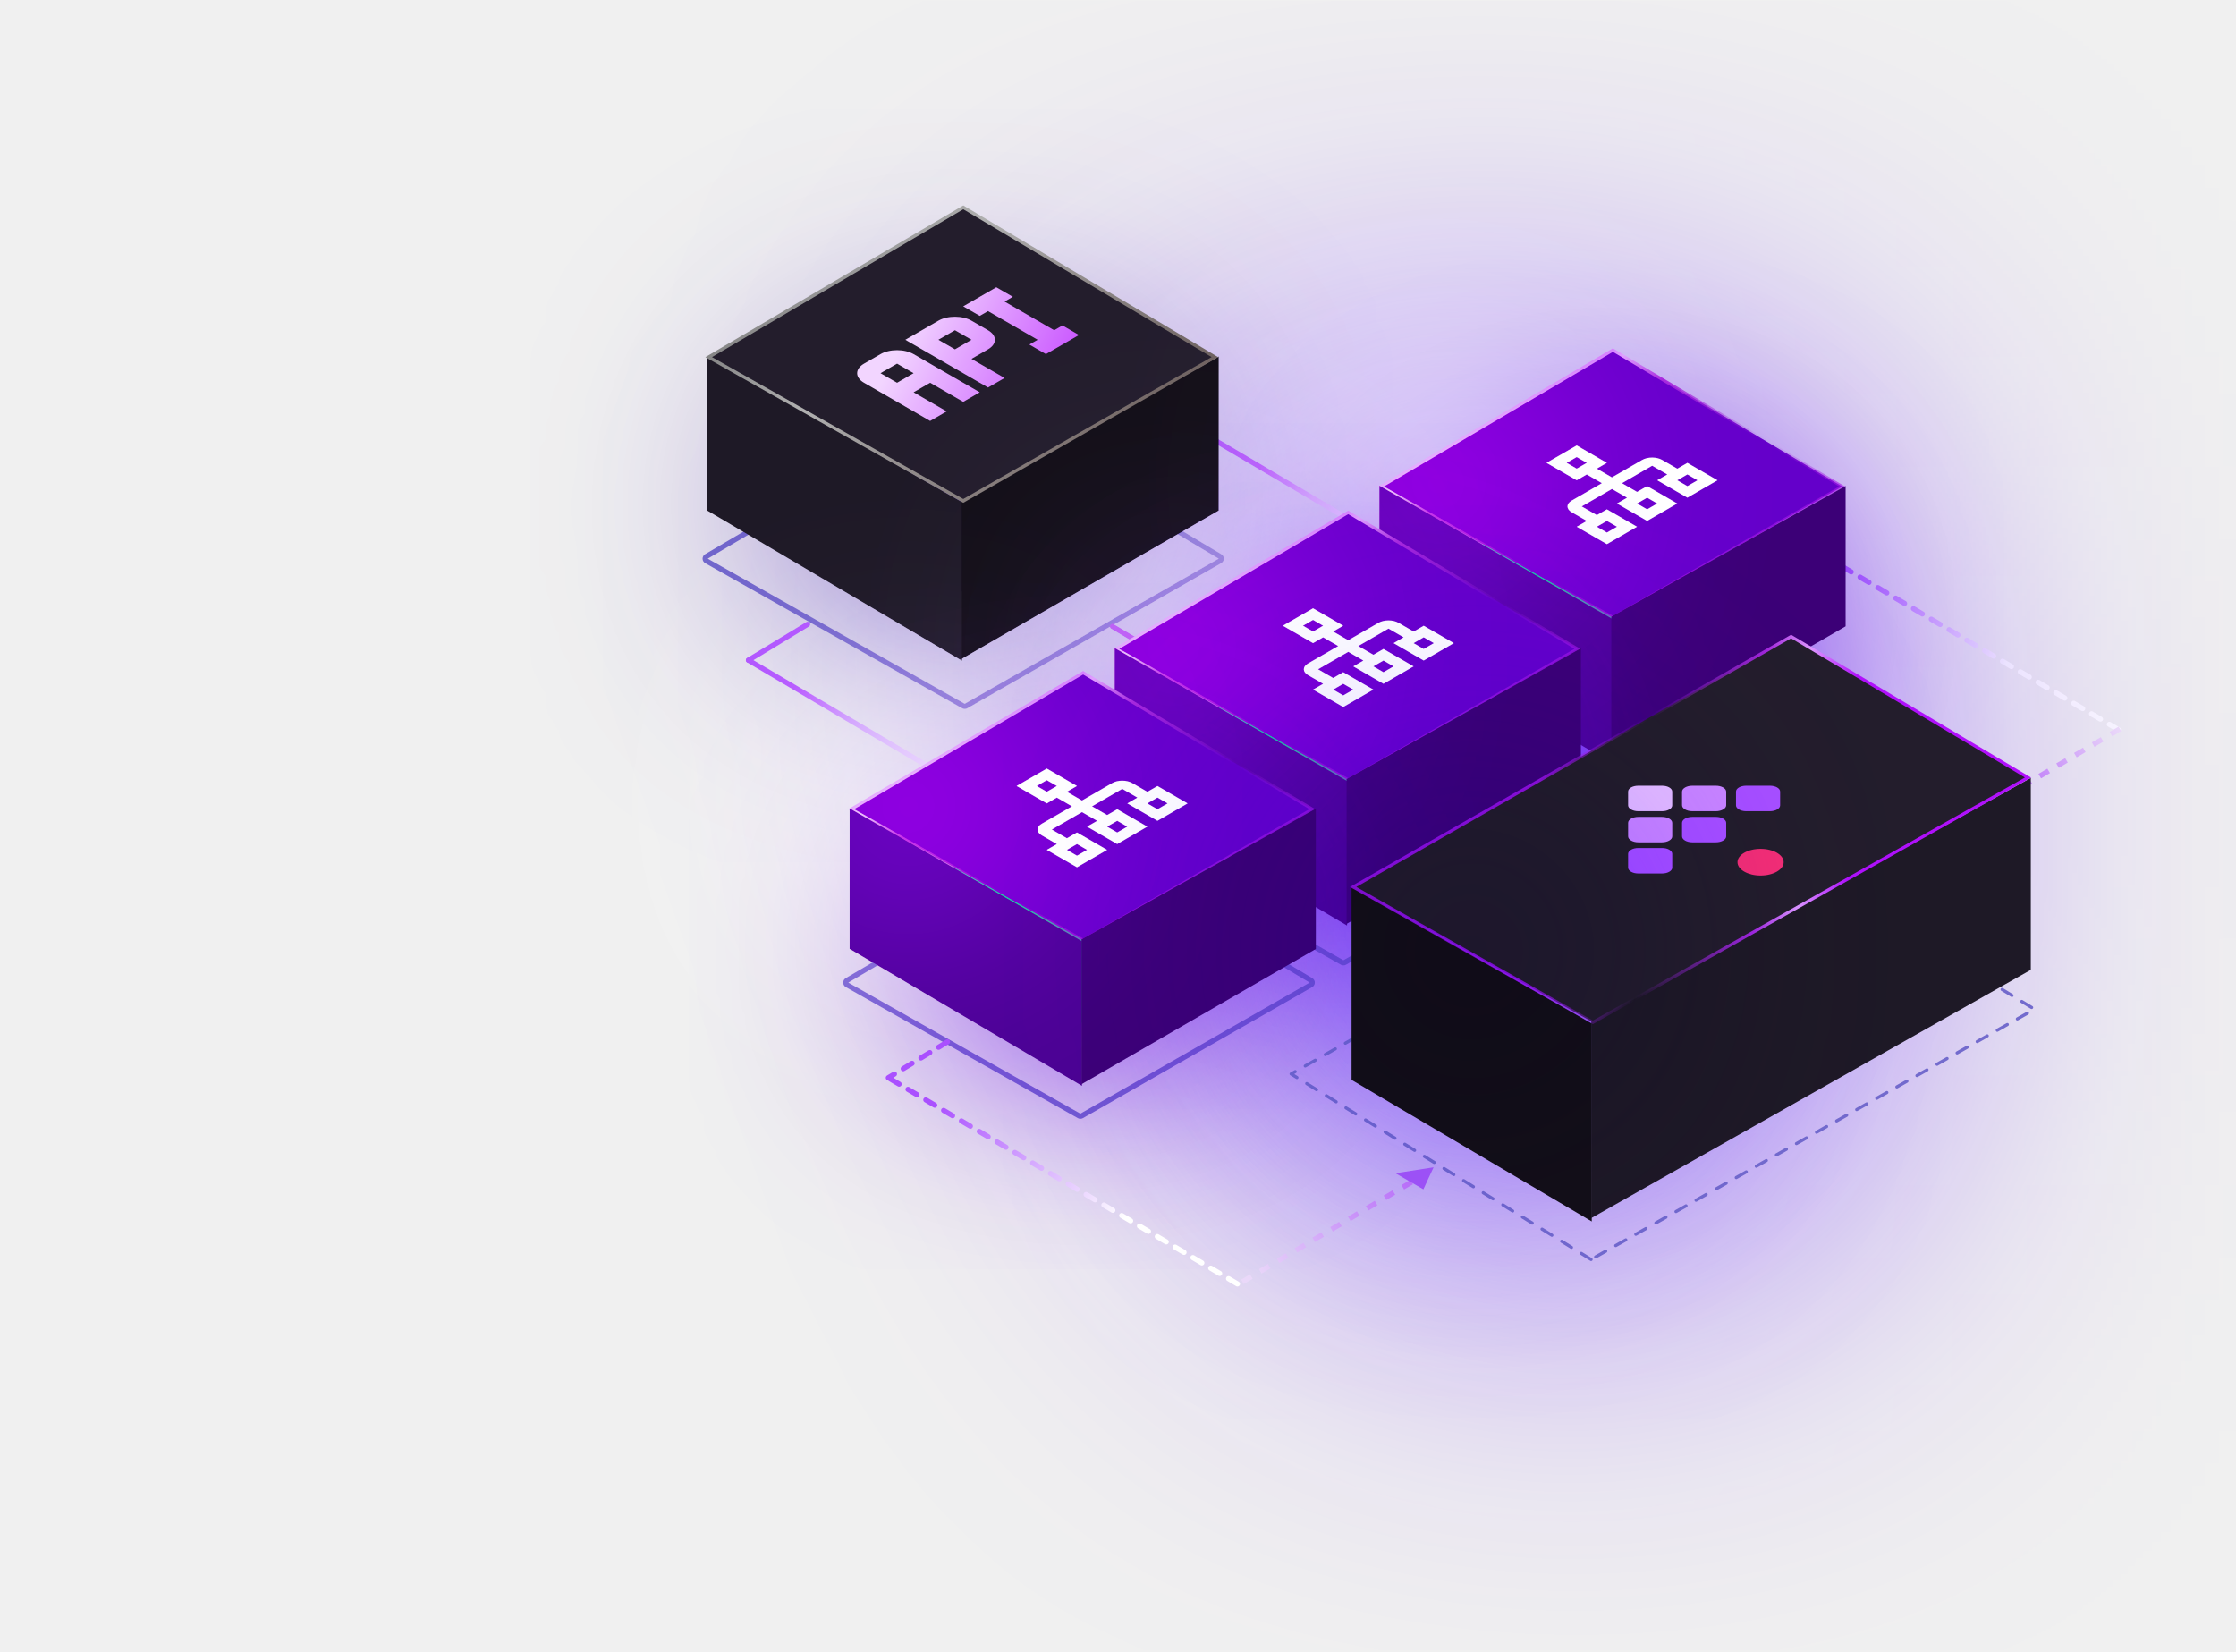
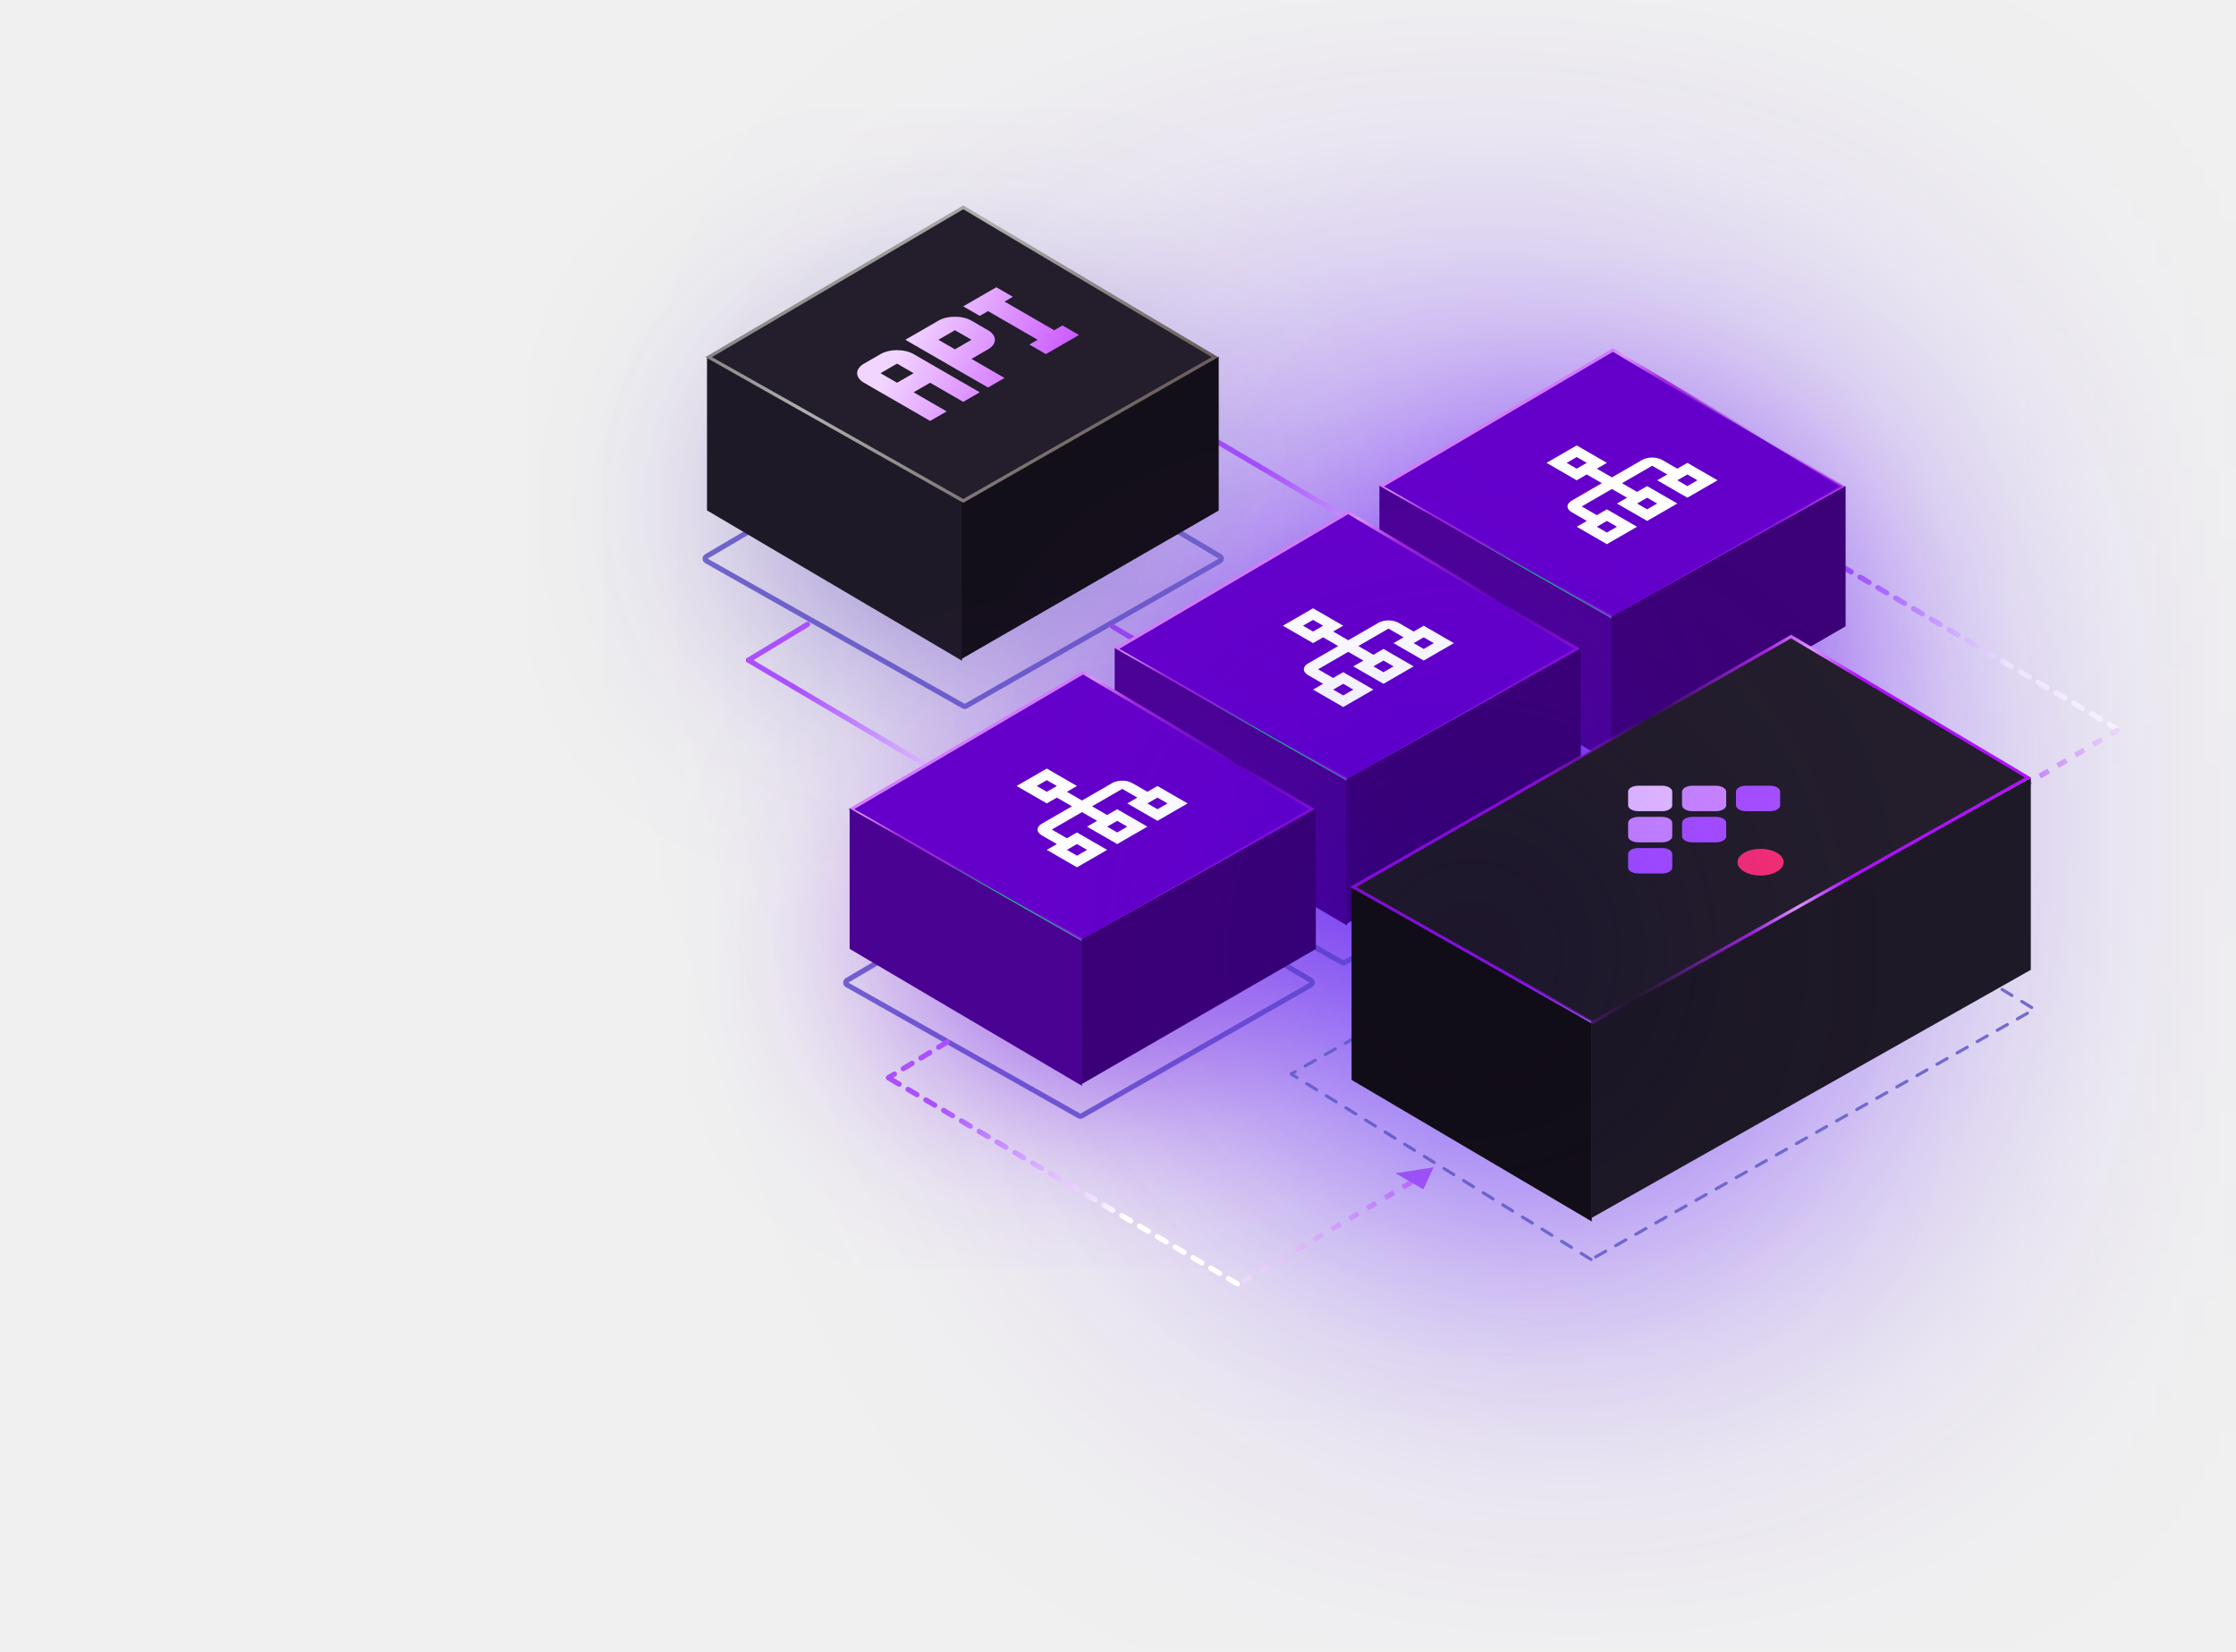
<svg xmlns="http://www.w3.org/2000/svg" width="865" height="639" viewBox="0 0 865 639" fill="none">
  <path d="M819.452 282.242L684.395 202.489" stroke="url(#paint0_linear_8579_19816)" stroke-width="2" stroke-linecap="round" stroke-linejoin="round" stroke-dasharray="4 4" />
  <g filter="url(#filter0_f_8579_19816)">
    <rect x="180" y="180.473" width="504.877" height="277.832" fill="url(#paint1_linear_8579_19816)" />
  </g>
  <path d="M604.463 249.711L469.406 169.959" stroke="url(#paint2_linear_8579_19816)" stroke-width="2" stroke-linecap="round" stroke-linejoin="round" />
  <path d="M372.719 273.127C373.026 273.3 373.401 273.299 373.707 273.125L471.953 216.984C472.261 216.808 472.453 216.48 472.456 216.125C472.46 215.769 472.274 215.438 471.968 215.257L373.723 156.777C373.409 156.591 373.019 156.59 372.704 156.775L273.282 215.254C272.974 215.435 272.786 215.767 272.789 216.125C272.792 216.482 272.986 216.811 273.297 216.987L372.719 273.127Z" stroke="#736BCD" stroke-width="2" stroke-linejoin="round" />
  <path d="M565.44 322.118L430.383 242.365" stroke="url(#paint3_linear_8579_19816)" stroke-width="2" stroke-linecap="round" stroke-linejoin="round" />
  <path d="M417.452 431.668C417.759 431.842 418.134 431.841 418.44 431.666L507.141 380.979C507.45 380.803 507.642 380.475 507.645 380.12C507.648 379.764 507.462 379.433 507.157 379.251L418.455 326.453C418.142 326.267 417.751 326.266 417.437 326.451L327.673 379.249C327.364 379.43 327.177 379.762 327.18 380.12C327.183 380.477 327.377 380.806 327.688 380.982L417.452 431.668Z" stroke="#736BCD" stroke-width="2" stroke-linejoin="round" />
  <path d="M519.221 372.328C519.528 372.501 519.903 372.5 520.209 372.325L608.911 321.638C609.22 321.462 609.411 321.135 609.415 320.779C609.418 320.423 609.232 320.093 608.926 319.911L520.225 267.112C519.911 266.926 519.521 266.925 519.206 267.11L429.442 319.908C429.134 320.089 428.946 320.421 428.949 320.779C428.952 321.136 429.146 321.465 429.457 321.641L519.221 372.328Z" stroke="#736BCD" stroke-width="2" stroke-linejoin="round" />
  <g filter="url(#filter1_d_8579_19816)">
    <path d="M322.23 216.995C309.038 209.379 301.626 199.05 301.626 188.279C301.626 177.509 309.038 167.179 322.23 159.563L371.972 130.847L421.714 159.563C434.906 167.179 442.318 177.509 442.318 188.279C442.318 199.05 434.906 209.379 421.714 216.995C408.522 224.611 390.629 228.89 371.972 228.89C353.315 228.89 335.423 224.611 322.23 216.995V216.995Z" fill="#5A3ABC" />
  </g>
  <path d="M372.169 194.222L372.169 255.606L273.504 197.446L273.504 137.793L372.169 194.222Z" fill="#1E1926" />
  <path d="M371.973 193.422L371.973 254.909L471.456 197.499L471.456 137.912L371.973 193.422Z" fill="#130F18" />
  <path d="M372.649 193.762L274.149 138.142L372.649 80.205L469.984 138.142L372.649 193.762Z" fill="#231D2C" stroke="url(#paint4_linear_8579_19816)" stroke-width="1.28" />
  <g clip-path="url(#clip0_8579_19816)">
    <path d="M340.633 136.98L334.234 140.674C332.537 141.654 331.584 142.983 331.584 144.368C331.584 145.754 332.537 147.083 334.234 148.062L359.828 162.839L366.226 159.145L353.43 151.756L359.828 148.062L372.625 155.451L379.023 151.756L353.43 136.98C351.733 136 349.431 135.45 347.031 135.45C344.631 135.45 342.33 136 340.633 136.98ZM353.43 144.368L347.031 148.062L340.633 144.368L347.031 140.674M363.027 124.051L350.23 131.439L382.222 149.909L388.621 146.215L375.824 138.827L382.222 135.133C383.919 134.153 384.873 132.824 384.873 131.439C384.873 130.053 383.919 128.724 382.222 127.745L375.824 124.051C374.127 123.071 371.825 122.52 369.426 122.52C367.026 122.52 364.724 123.071 363.027 124.051ZM375.824 131.439L369.426 135.133L363.027 131.439L369.426 127.745M388.621 116.662L407.816 127.745L411.015 125.898L417.414 129.592L404.617 136.98L398.218 133.286L401.418 131.439L382.222 120.356L379.023 122.203L372.625 118.509L385.422 111.121L391.82 114.815L388.621 116.662Z" fill="url(#paint5_linear_8579_19816)" />
  </g>
  <path d="M671.03 301.184L674.434 308.518L661.731 306.553L671.03 301.184Z" fill="#736BCD" stroke="#736BCD" />
  <path d="M621.163 312.326C621.47 312.499 621.845 312.498 622.151 312.323L710.852 261.636C711.161 261.46 711.353 261.133 711.356 260.777C711.359 260.421 711.173 260.091 710.868 259.909L622.166 207.11C621.852 206.924 621.462 206.923 621.148 207.108L531.384 259.906C531.075 260.087 530.887 260.419 530.891 260.777C530.894 261.134 531.088 261.463 531.399 261.639L621.163 312.326Z" stroke="#736BCD" stroke-width="2" stroke-linejoin="round" />
  <g filter="url(#filter2_d_8579_19816)">
    <path d="M578.022 260.05C566.003 253.111 559.25 243.701 559.25 233.888C559.25 224.075 566.003 214.664 578.022 207.725L623.341 181.563L668.659 207.725C680.679 214.664 687.431 224.075 687.431 233.888C687.431 243.701 680.679 253.112 668.659 260.05C656.64 266.989 640.339 270.887 623.341 270.887C606.343 270.887 590.041 266.989 578.022 260.05V260.05Z" fill="#0ACF83" />
  </g>
  <path d="M623.956 238.883L534.215 188.209L623.956 135.424L712.636 188.209L623.956 238.883Z" fill="#6400CA" stroke="url(#paint6_linear_8579_19816)" stroke-width="1.166" />
  <g clip-path="url(#clip1_8579_19816)">
    <path d="M648.871 181.298L643.033 177.928C640.873 176.681 637.41 176.681 635.25 177.928L623.575 184.669L617.737 181.298L621.629 179.051L609.953 172.311L598.278 179.051L609.953 185.792L613.845 183.545L619.683 186.916L608.007 193.656C605.847 194.903 605.847 196.903 608.007 198.15L613.845 201.521L609.953 203.767L621.629 210.508L633.304 203.767L621.629 197.027L617.737 199.274L611.899 195.903L623.575 189.163L629.412 192.533L625.52 194.78L637.196 201.521L648.871 194.78L637.196 188.039L633.304 190.286L627.466 186.916L639.142 180.175L644.979 183.545L641.087 185.792L652.763 192.533L664.438 185.792L652.763 179.051L648.871 181.298ZM606.062 179.051L609.953 176.804L613.845 179.051L609.953 181.298L606.062 179.051ZM625.52 203.767L621.629 206.014L617.737 203.767L621.629 201.521L625.52 203.767ZM641.087 194.78L637.196 197.027L633.304 194.78L637.196 192.533L641.087 194.78ZM656.655 185.792L652.763 188.039L648.871 185.792L652.763 183.545L656.655 185.792Z" fill="white" />
  </g>
  <path d="M623.516 239.303L623.516 295.229L533.625 242.24L533.625 187.892L623.516 239.303Z" fill="#4A0292" />
  <path d="M623.34 238.574L623.34 294.594L713.977 242.289L713.977 188L623.34 238.574Z" fill="#3C0077" />
-   <g style="mix-blend-mode:overlay" filter="url(#filter3_f_8579_19816)">
-     <circle cx="556.333" cy="187.124" r="43.302" fill="white" style="mix-blend-mode:lighten" />
-   </g>
-   <g filter="url(#filter4_d_8579_19816)">
+   <g filter="url(#filter3_d_8579_19816)">
    <path d="M475.612 322.853C463.592 315.914 456.84 306.503 456.84 296.69C456.84 286.878 463.592 277.467 475.612 270.528L520.931 244.365L566.249 270.528C578.269 277.467 585.021 286.878 585.021 296.69C585.021 306.503 578.269 315.914 566.249 322.853C554.23 329.792 537.928 333.69 520.931 333.69C503.933 333.69 487.631 329.792 475.612 322.853V322.853Z" fill="#0ACF83" />
  </g>
  <path d="M521.546 301.686L431.805 251.012L521.546 198.227L610.226 251.012L521.546 301.686Z" fill="#6400CA" stroke="url(#paint7_linear_8579_19816)" stroke-width="1.166" />
  <g clip-path="url(#clip2_8579_19816)">
    <path d="M546.871 244.298L541.033 240.928C538.873 239.681 535.41 239.681 533.25 240.928L521.575 247.669L515.737 244.298L519.629 242.051L507.953 235.311L496.278 242.051L507.953 248.792L511.845 246.545L517.683 249.916L506.007 256.656C503.847 257.903 503.847 259.903 506.007 261.15L511.845 264.521L507.953 266.767L519.629 273.508L531.304 266.767L519.629 260.027L515.737 262.274L509.899 258.903L521.575 252.163L527.412 255.533L523.52 257.78L535.196 264.521L546.871 257.78L535.196 251.039L531.304 253.286L525.466 249.916L537.142 243.175L542.979 246.545L539.087 248.792L550.763 255.533L562.438 248.792L550.763 242.051L546.871 244.298ZM504.062 242.051L507.953 239.804L511.845 242.051L507.953 244.298L504.062 242.051ZM523.52 266.767L519.629 269.014L515.737 266.767L519.629 264.521L523.52 266.767ZM539.087 257.78L535.196 260.027L531.304 257.78L535.196 255.533L539.087 257.78ZM554.655 248.792L550.763 251.039L546.871 248.792L550.763 246.545L554.655 248.792Z" fill="white" />
  </g>
  <path d="M521.106 302.106L521.106 358.032L431.215 305.043L431.215 250.694L521.106 302.106Z" fill="#4A0292" />
  <path d="M520.93 301.377L520.93 357.397L611.567 305.091L611.567 250.803L520.93 301.377Z" fill="#3C0077" />
-   <g style="mix-blend-mode:overlay" filter="url(#filter5_f_8579_19816)">
-     <circle cx="453.923" cy="249.926" r="43.302" fill="white" style="mix-blend-mode:lighten" />
-   </g>
  <path d="M424.596 335.138L289.539 255.386" stroke="url(#paint8_linear_8579_19816)" stroke-width="2" stroke-linecap="round" stroke-linejoin="round" />
  <path d="M312.411 241.509L289.539 255.386" stroke="#AA50FF" stroke-width="2" stroke-linecap="round" stroke-linejoin="round" />
-   <g filter="url(#filter6_d_8579_19816)">
+   <g filter="url(#filter4_d_8579_19816)">
    <path d="M373.077 384.868C361.057 377.929 354.305 368.518 354.305 358.705C354.305 348.892 361.057 339.481 373.077 332.543L418.395 306.38L463.714 332.543C475.733 339.481 482.486 348.892 482.486 358.705C482.486 368.518 475.733 377.929 463.714 384.868C451.695 391.806 435.393 395.704 418.395 395.704C401.398 395.704 385.096 391.806 373.077 384.868V384.868Z" fill="#0ACF83" />
  </g>
  <path d="M419.011 363.7L329.269 313.026L419.011 260.241L507.69 313.026L419.011 363.7Z" fill="#6400CA" stroke="url(#paint9_linear_8579_19816)" stroke-width="1.166" />
  <path d="M418.571 364.121L418.571 420.046L328.68 367.057L328.68 312.709L418.571 364.121Z" fill="#4A0292" />
  <path d="M418.395 363.391L418.395 419.411L509.032 367.106L509.032 312.817L418.395 363.391Z" fill="#3C0077" />
  <g clip-path="url(#clip3_8579_19816)">
    <path d="M443.871 306.298L438.033 302.928C435.873 301.681 432.41 301.681 430.25 302.928L418.575 309.669L412.737 306.298L416.629 304.051L404.953 297.311L393.278 304.051L404.953 310.792L408.845 308.545L414.683 311.916L403.007 318.656C400.847 319.903 400.847 321.903 403.007 323.15L408.845 326.521L404.953 328.767L416.629 335.508L428.304 328.767L416.629 322.027L412.737 324.274L406.899 320.903L418.575 314.163L424.412 317.533L420.52 319.78L432.196 326.521L443.871 319.78L432.196 313.039L428.304 315.286L422.466 311.916L434.142 305.175L439.979 308.545L436.087 310.792L447.763 317.533L459.438 310.792L447.763 304.051L443.871 306.298ZM401.062 304.051L404.953 301.805L408.845 304.051L404.953 306.298L401.062 304.051ZM420.52 328.767L416.629 331.014L412.737 328.767L416.629 326.521L420.52 328.767ZM436.087 319.78L432.196 322.027L428.304 319.78L432.196 317.533L436.087 319.78ZM451.655 310.792L447.763 313.039L443.871 310.792L447.763 308.545L451.655 310.792Z" fill="white" />
-   </g>
-   <g style="mix-blend-mode:overlay" filter="url(#filter7_f_8579_19816)">
-     <circle cx="351.388" cy="311.941" r="43.302" fill="white" style="mix-blend-mode:lighten" />
  </g>
  <path d="M820.094 281.951L754.008 320.925" stroke="url(#paint10_linear_8579_19816)" stroke-width="2" stroke-linejoin="round" stroke-dasharray="4 4" />
  <path d="M615.51 487.218L499.473 415.447L669.749 318.862L787.052 390.413L615.51 487.218Z" stroke="#736BCD" stroke-width="1.218" stroke-linecap="round" stroke-linejoin="round" stroke-dasharray="4.46 4.46" />
  <path d="M615.768 395.922L615.768 472.511L522.855 417.741L522.855 342.782L615.768 395.922Z" fill="#130F18" />
  <path d="M615.578 395.169L615.578 471.207L785.622 375.176L785.622 300.928L615.578 395.169Z" fill="#1E1926" />
  <path d="M616.221 395.489L523.474 343.117L692.884 246.235L784.542 300.793L616.221 395.489Z" fill="#231D2C" stroke="url(#paint11_linear_8579_19816)" stroke-width="1.206" />
  <path d="M650.703 318.305C650.703 317.03 652.493 315.996 654.701 315.996L663.779 315.996C665.987 315.996 667.777 317.03 667.777 318.305V323.545C667.777 324.82 665.987 325.854 663.779 325.854L654.701 325.854C652.493 325.854 650.703 324.82 650.703 323.545V318.305Z" fill="#A950FF" />
  <path d="M671.571 306.215C671.571 304.963 673.329 303.948 675.498 303.948L684.718 303.948C686.887 303.948 688.645 304.963 688.645 306.215L688.645 311.538C688.645 312.79 686.887 313.805 684.718 313.805L675.498 313.805C673.329 313.805 671.571 312.79 671.571 311.538V306.215Z" fill="#A950FF" />
  <path d="M629.835 306.215C629.835 304.963 631.593 303.948 633.762 303.948L642.982 303.948C645.151 303.948 646.909 304.963 646.909 306.215L646.909 311.538C646.909 312.791 645.151 313.806 642.982 313.806L633.762 313.806C631.593 313.806 629.835 312.791 629.835 311.538L629.835 306.215Z" fill="#E9C1FF" />
  <path d="M642.912 315.996C645.12 315.996 646.91 317.029 646.91 318.304V323.545C646.91 324.82 645.12 325.853 642.912 325.853L633.834 325.853C631.626 325.853 629.836 324.82 629.836 323.545L629.836 318.304C629.836 317.029 631.626 315.996 633.834 315.996L642.912 315.996Z" fill="#CD88FF" />
  <path d="M642.982 328.044C645.151 328.044 646.909 329.059 646.909 330.311L646.909 335.634C646.909 336.887 645.151 337.902 642.982 337.902L633.762 337.902C631.593 337.902 629.835 336.887 629.835 335.634L629.835 330.311C629.835 329.059 631.593 328.044 633.762 328.044L642.982 328.044Z" fill="#A950FF" />
  <path d="M663.779 303.948C665.987 303.948 667.777 304.981 667.777 306.256L667.777 311.497C667.777 312.772 665.987 313.806 663.779 313.806L654.702 313.806C652.494 313.806 650.703 312.772 650.703 311.497L650.703 306.256C650.703 304.981 652.494 303.948 654.702 303.948L663.779 303.948Z" fill="#CD88FF" />
  <path d="M681.081 328.377C686.014 328.377 690.014 330.686 690.014 333.535C690.014 336.383 686.014 338.692 681.081 338.692C676.148 338.692 672.148 336.383 672.148 333.535C672.148 330.686 676.148 328.377 681.081 328.377Z" fill="#F62E76" />
-   <g style="mix-blend-mode:multiply" filter="url(#filter8_f_8579_19816)">
+   <g style="mix-blend-mode:multiply" filter="url(#filter5_f_8579_19816)">
    <circle cx="60.828" cy="60.828" r="60.828" transform="matrix(-1 2.51919e-08 -4.36336e-08 1 630.133 307.103)" fill="#9C84FF" style="mix-blend-mode:lighten" />
  </g>
  <path d="M478.709 496.669L343.652 416.917" stroke="url(#paint12_linear_8579_19816)" stroke-width="2" stroke-linecap="round" stroke-linejoin="round" stroke-dasharray="4 4" />
  <path d="M546.109 457.258L480.023 496.231" stroke="url(#paint13_linear_8579_19816)" stroke-width="2" stroke-linejoin="round" stroke-dasharray="4 4" />
  <path d="M554.587 451.57L550.634 460.087L539.834 453.852L554.587 451.57Z" fill="#9C51F6" />
  <path d="M366.525 403.04L343.652 416.917" stroke="#AA50FF" stroke-width="2" stroke-linecap="round" stroke-linejoin="round" stroke-dasharray="4 4" />
  <defs>
    <filter id="filter0_f_8579_19816" x="0" y="0.473" width="864.879" height="637.832" filterUnits="userSpaceOnUse" color-interpolation-filters="sRGB">
      <feFlood flood-opacity="0" result="BackgroundImageFix" />
      <feBlend mode="normal" in="SourceGraphic" in2="BackgroundImageFix" result="shape" />
      <feGaussianBlur stdDeviation="90" result="effect1_foregroundBlur_8579_19816" />
    </filter>
    <filter id="filter1_d_8579_19816" x="205.215" y="42.456" width="333.511" height="290.862" filterUnits="userSpaceOnUse" color-interpolation-filters="sRGB">
      <feFlood flood-opacity="0" result="BackgroundImageFix" />
      <feColorMatrix in="SourceAlpha" type="matrix" values="0 0 0 0 0 0 0 0 0 0 0 0 0 0 0 0 0 0 127 0" result="hardAlpha" />
      <feOffset dy="8.019" />
      <feGaussianBlur stdDeviation="48.205" />
      <feComposite in2="hardAlpha" operator="out" />
      <feColorMatrix type="matrix" values="0 0 0 0 0.353 0 0 0 0 0.227 0 0 0 0 0.737 0 0 0 1 0" />
      <feBlend mode="normal" in2="BackgroundImageFix" result="effect1_dropShadow_8579_19816" />
      <feBlend mode="normal" in="SourceGraphic" in2="effect1_dropShadow_8579_19816" result="shape" />
    </filter>
    <filter id="filter2_d_8579_19816" x="471.413" y="101.031" width="303.854" height="264.998" filterUnits="userSpaceOnUse" color-interpolation-filters="sRGB">
      <feFlood flood-opacity="0" result="BackgroundImageFix" />
      <feColorMatrix in="SourceAlpha" type="matrix" values="0 0 0 0 0 0 0 0 0 0 0 0 0 0 0 0 0 0 127 0" result="hardAlpha" />
      <feOffset dy="7.306" />
      <feGaussianBlur stdDeviation="43.919" />
      <feComposite in2="hardAlpha" operator="out" />
      <feColorMatrix type="matrix" values="0 0 0 0 0.396 0 0 0 0 0 0 0 0 0 0.9 0 0 0 1 0" />
      <feBlend mode="normal" in2="BackgroundImageFix" result="effect1_dropShadow_8579_19816" />
      <feBlend mode="normal" in="SourceGraphic" in2="effect1_dropShadow_8579_19816" result="shape" />
    </filter>
-     <filter id="filter3_f_8579_19816" x="427.39" y="58.18" width="257.888" height="257.887" filterUnits="userSpaceOnUse" color-interpolation-filters="sRGB">
-       <feFlood flood-opacity="0" result="BackgroundImageFix" />
-       <feBlend mode="normal" in="SourceGraphic" in2="BackgroundImageFix" result="shape" />
-       <feGaussianBlur stdDeviation="42.821" result="effect1_foregroundBlur_8579_19816" />
-     </filter>
-     <filter id="filter4_d_8579_19816" x="369.003" y="163.834" width="303.854" height="264.998" filterUnits="userSpaceOnUse" color-interpolation-filters="sRGB">
+     <filter id="filter3_d_8579_19816" x="369.003" y="163.834" width="303.854" height="264.998" filterUnits="userSpaceOnUse" color-interpolation-filters="sRGB">
      <feFlood flood-opacity="0" result="BackgroundImageFix" />
      <feColorMatrix in="SourceAlpha" type="matrix" values="0 0 0 0 0 0 0 0 0 0 0 0 0 0 0 0 0 0 127 0" result="hardAlpha" />
      <feOffset dy="7.306" />
      <feGaussianBlur stdDeviation="43.919" />
      <feComposite in2="hardAlpha" operator="out" />
      <feColorMatrix type="matrix" values="0 0 0 0 0.396 0 0 0 0 0 0 0 0 0 0.9 0 0 0 1 0" />
      <feBlend mode="normal" in2="BackgroundImageFix" result="effect1_dropShadow_8579_19816" />
      <feBlend mode="normal" in="SourceGraphic" in2="effect1_dropShadow_8579_19816" result="shape" />
    </filter>
-     <filter id="filter5_f_8579_19816" x="324.98" y="120.983" width="257.888" height="257.887" filterUnits="userSpaceOnUse" color-interpolation-filters="sRGB">
-       <feFlood flood-opacity="0" result="BackgroundImageFix" />
-       <feBlend mode="normal" in="SourceGraphic" in2="BackgroundImageFix" result="shape" />
-       <feGaussianBlur stdDeviation="42.821" result="effect1_foregroundBlur_8579_19816" />
-     </filter>
-     <filter id="filter6_d_8579_19816" x="266.468" y="225.848" width="303.854" height="264.998" filterUnits="userSpaceOnUse" color-interpolation-filters="sRGB">
+     <filter id="filter4_d_8579_19816" x="266.468" y="225.848" width="303.854" height="264.998" filterUnits="userSpaceOnUse" color-interpolation-filters="sRGB">
      <feFlood flood-opacity="0" result="BackgroundImageFix" />
      <feColorMatrix in="SourceAlpha" type="matrix" values="0 0 0 0 0 0 0 0 0 0 0 0 0 0 0 0 0 0 127 0" result="hardAlpha" />
      <feOffset dy="7.306" />
      <feGaussianBlur stdDeviation="43.919" />
      <feComposite in2="hardAlpha" operator="out" />
      <feColorMatrix type="matrix" values="0 0 0 0 0.396 0 0 0 0 0 0 0 0 0 0.9 0 0 0 1 0" />
      <feBlend mode="normal" in2="BackgroundImageFix" result="effect1_dropShadow_8579_19816" />
      <feBlend mode="normal" in="SourceGraphic" in2="effect1_dropShadow_8579_19816" result="shape" />
    </filter>
-     <filter id="filter7_f_8579_19816" x="222.445" y="182.997" width="257.888" height="257.887" filterUnits="userSpaceOnUse" color-interpolation-filters="sRGB">
-       <feFlood flood-opacity="0" result="BackgroundImageFix" />
-       <feBlend mode="normal" in="SourceGraphic" in2="BackgroundImageFix" result="shape" />
-       <feGaussianBlur stdDeviation="42.821" result="effect1_foregroundBlur_8579_19816" />
-     </filter>
-     <filter id="filter8_f_8579_19816" x="388.174" y="186.8" width="362.261" height="362.26" filterUnits="userSpaceOnUse" color-interpolation-filters="sRGB">
+     <filter id="filter5_f_8579_19816" x="388.174" y="186.8" width="362.261" height="362.26" filterUnits="userSpaceOnUse" color-interpolation-filters="sRGB">
      <feFlood flood-opacity="0" result="BackgroundImageFix" />
      <feBlend mode="normal" in="SourceGraphic" in2="BackgroundImageFix" result="shape" />
      <feGaussianBlur stdDeviation="60.151" result="effect1_foregroundBlur_8579_19816" />
    </filter>
    <linearGradient id="paint0_linear_8579_19816" x1="705.222" y1="208.72" x2="777.201" y2="255.264" gradientUnits="userSpaceOnUse">
      <stop stop-color="#AA50FF" />
      <stop offset="1" stop-color="white" />
    </linearGradient>
    <linearGradient id="paint1_linear_8579_19816" x1="541.676" y1="259.727" x2="349.269" y2="328.155" gradientUnits="userSpaceOnUse">
      <stop stop-color="#590CFF" />
      <stop offset="0.585" stop-color="#7D17FF" stop-opacity="0" />
    </linearGradient>
    <linearGradient id="paint2_linear_8579_19816" x1="490.233" y1="176.19" x2="562.212" y2="222.734" gradientUnits="userSpaceOnUse">
      <stop stop-color="#AA50FF" />
      <stop offset="1" stop-color="white" />
    </linearGradient>
    <linearGradient id="paint3_linear_8579_19816" x1="451.21" y1="248.596" x2="523.189" y2="295.14" gradientUnits="userSpaceOnUse">
      <stop stop-color="#AA50FF" />
      <stop offset="1" stop-color="white" />
    </linearGradient>
    <linearGradient id="paint4_linear_8579_19816" x1="98.054" y1="95.514" x2="383.671" y2="364.611" gradientUnits="userSpaceOnUse">
      <stop offset="0.016" stop-color="#F3F2F2" />
      <stop offset="0.13" stop-color="#ECECEC" />
      <stop offset="0.13" stop-color="#F7F7F7" />
      <stop offset="0.234" stop-color="#444444" />
      <stop offset="0.505" stop-color="#B0B0B0" />
      <stop offset="0.766" stop-color="#685C5A" />
    </linearGradient>
    <linearGradient id="paint5_linear_8579_19816" x1="342.451" y1="142.788" x2="397.493" y2="169.954" gradientUnits="userSpaceOnUse">
      <stop offset="0.016" stop-color="#F2D5FF" />
      <stop offset="1" stop-color="#CB5AFF" />
    </linearGradient>
    <linearGradient id="paint6_linear_8579_19816" x1="560.279" y1="154.203" x2="636.073" y2="284.697" gradientUnits="userSpaceOnUse">
      <stop offset="0.016" stop-color="#B010FB" />
      <stop offset="0.13" stop-color="#DE97FF" />
      <stop offset="0.234" stop-color="#A227DB" />
      <stop offset="0.505" stop-color="#A227DB" stop-opacity="0" />
      <stop offset="0.766" stop-color="#A610EC" stop-opacity="0.84" />
    </linearGradient>
    <linearGradient id="paint7_linear_8579_19816" x1="457.869" y1="217.006" x2="533.663" y2="347.5" gradientUnits="userSpaceOnUse">
      <stop offset="0.016" stop-color="#B010FB" />
      <stop offset="0.13" stop-color="#DE97FF" />
      <stop offset="0.234" stop-color="#A227DB" />
      <stop offset="0.505" stop-color="#A227DB" stop-opacity="0" />
      <stop offset="0.766" stop-color="#A610EC" stop-opacity="0.84" />
    </linearGradient>
    <linearGradient id="paint8_linear_8579_19816" x1="310.366" y1="261.616" x2="382.345" y2="308.161" gradientUnits="userSpaceOnUse">
      <stop stop-color="#AA50FF" />
      <stop offset="1" stop-color="white" />
    </linearGradient>
    <linearGradient id="paint9_linear_8579_19816" x1="355.334" y1="279.02" x2="431.127" y2="409.514" gradientUnits="userSpaceOnUse">
      <stop offset="0.016" stop-color="#B010FB" />
      <stop offset="0.13" stop-color="#DE97FF" />
      <stop offset="0.234" stop-color="#A227DB" />
      <stop offset="0.505" stop-color="#A227DB" stop-opacity="0" />
      <stop offset="0.766" stop-color="#A610EC" stop-opacity="0.84" />
    </linearGradient>
    <linearGradient id="paint10_linear_8579_19816" x1="778.785" y1="307.744" x2="820.094" y2="281.951" gradientUnits="userSpaceOnUse">
      <stop stop-color="#B970F9" />
      <stop offset="1" stop-color="#EAD8F9" />
    </linearGradient>
    <linearGradient id="paint11_linear_8579_19816" x1="720.302" y1="283.455" x2="556.915" y2="275.211" gradientUnits="userSpaceOnUse">
      <stop offset="0.016" stop-color="#B010FB" />
      <stop offset="0.13" stop-color="#DE97FF" />
      <stop offset="0.234" stop-color="#A227DB" />
      <stop offset="0.505" stop-color="#A227DB" stop-opacity="0" />
      <stop offset="0.766" stop-color="#A610EC" stop-opacity="0.84" />
    </linearGradient>
    <linearGradient id="paint12_linear_8579_19816" x1="364.479" y1="423.148" x2="436.458" y2="469.692" gradientUnits="userSpaceOnUse">
      <stop stop-color="#AA50FF" />
      <stop offset="1" stop-color="white" />
    </linearGradient>
    <linearGradient id="paint13_linear_8579_19816" x1="543.457" y1="457.258" x2="486.552" y2="496.231" gradientUnits="userSpaceOnUse">
      <stop stop-color="#B970F9" />
      <stop offset="1" stop-color="#EAD8F9" />
    </linearGradient>
    <clipPath id="clip0_8579_19816">
      <rect width="88.659" height="88.659" fill="white" transform="matrix(0.866025 -0.5 0.866025 0.5 295.844 136.979)" />
    </clipPath>
    <clipPath id="clip1_8579_19816">
      <rect width="53.926" height="53.926" fill="white" transform="matrix(0.866025 -0.5 0.866025 0.5 576.875 186.916)" />
    </clipPath>
    <clipPath id="clip2_8579_19816">
      <rect width="53.926" height="53.926" fill="white" transform="matrix(0.866025 -0.5 0.866025 0.5 474.875 249.916)" />
    </clipPath>
    <clipPath id="clip3_8579_19816">
      <rect width="53.926" height="53.926" fill="white" transform="matrix(0.866025 -0.5 0.866025 0.5 371.875 311.916)" />
    </clipPath>
  </defs>
</svg>
